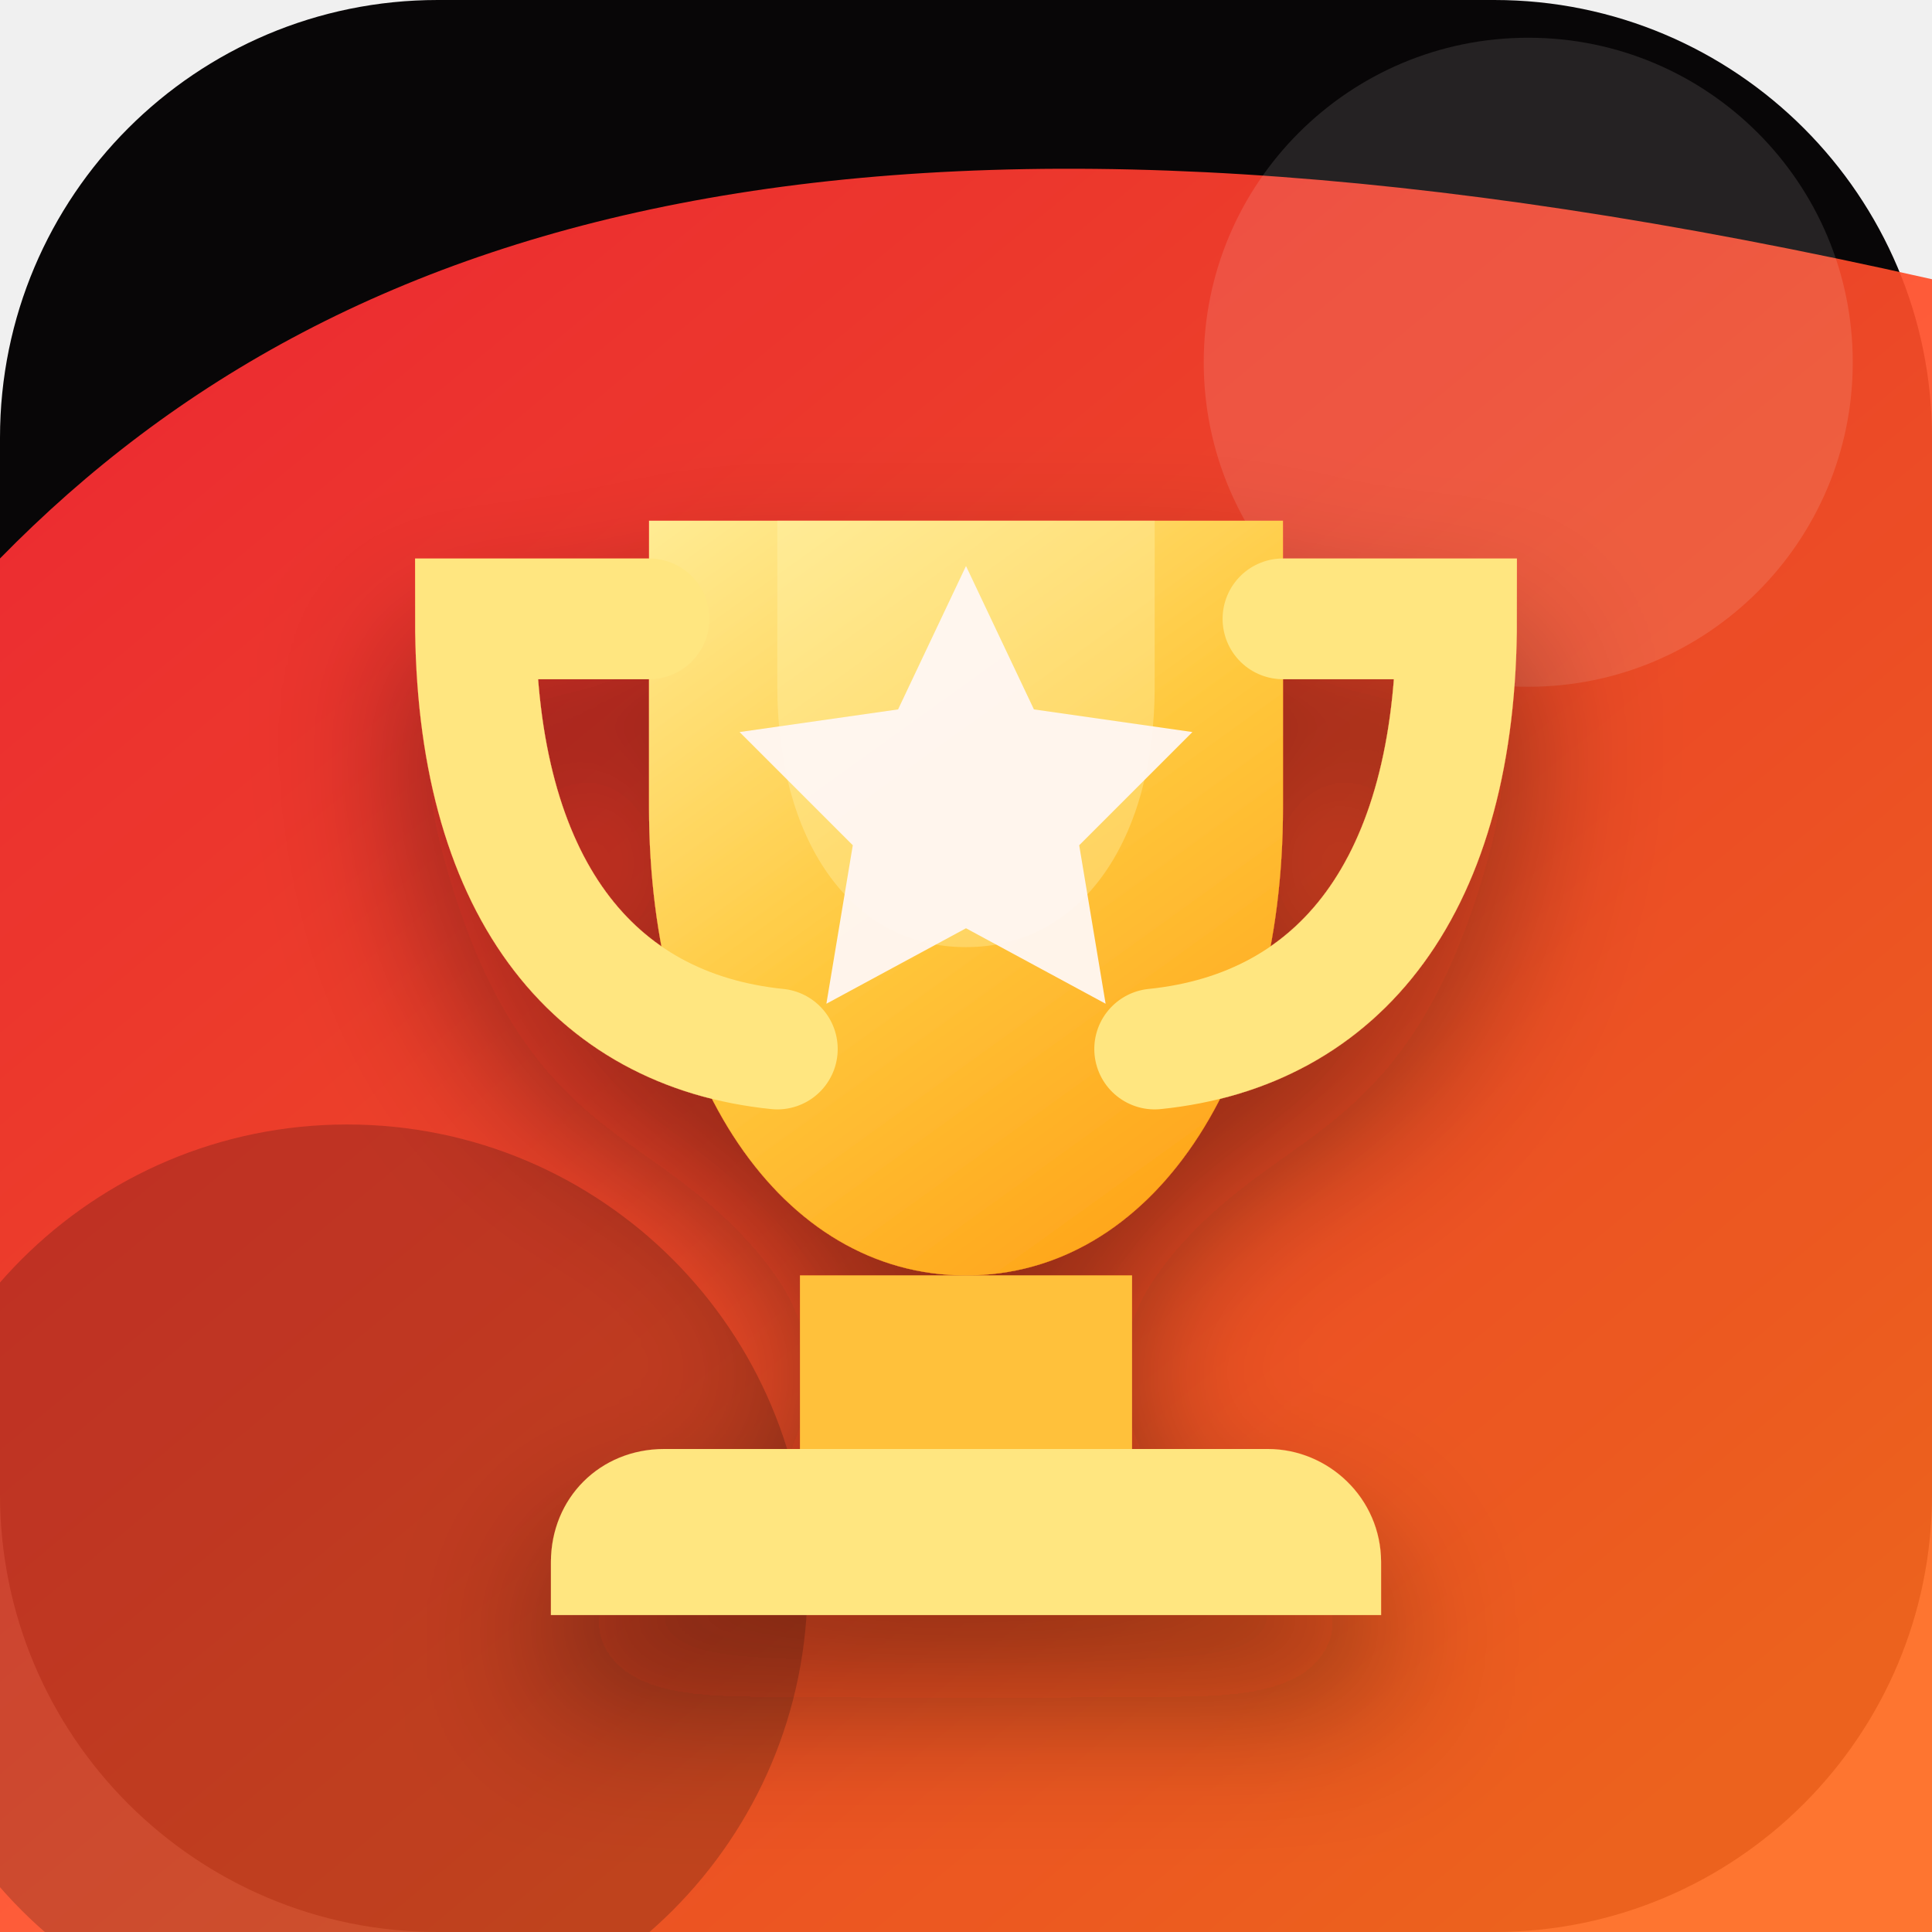
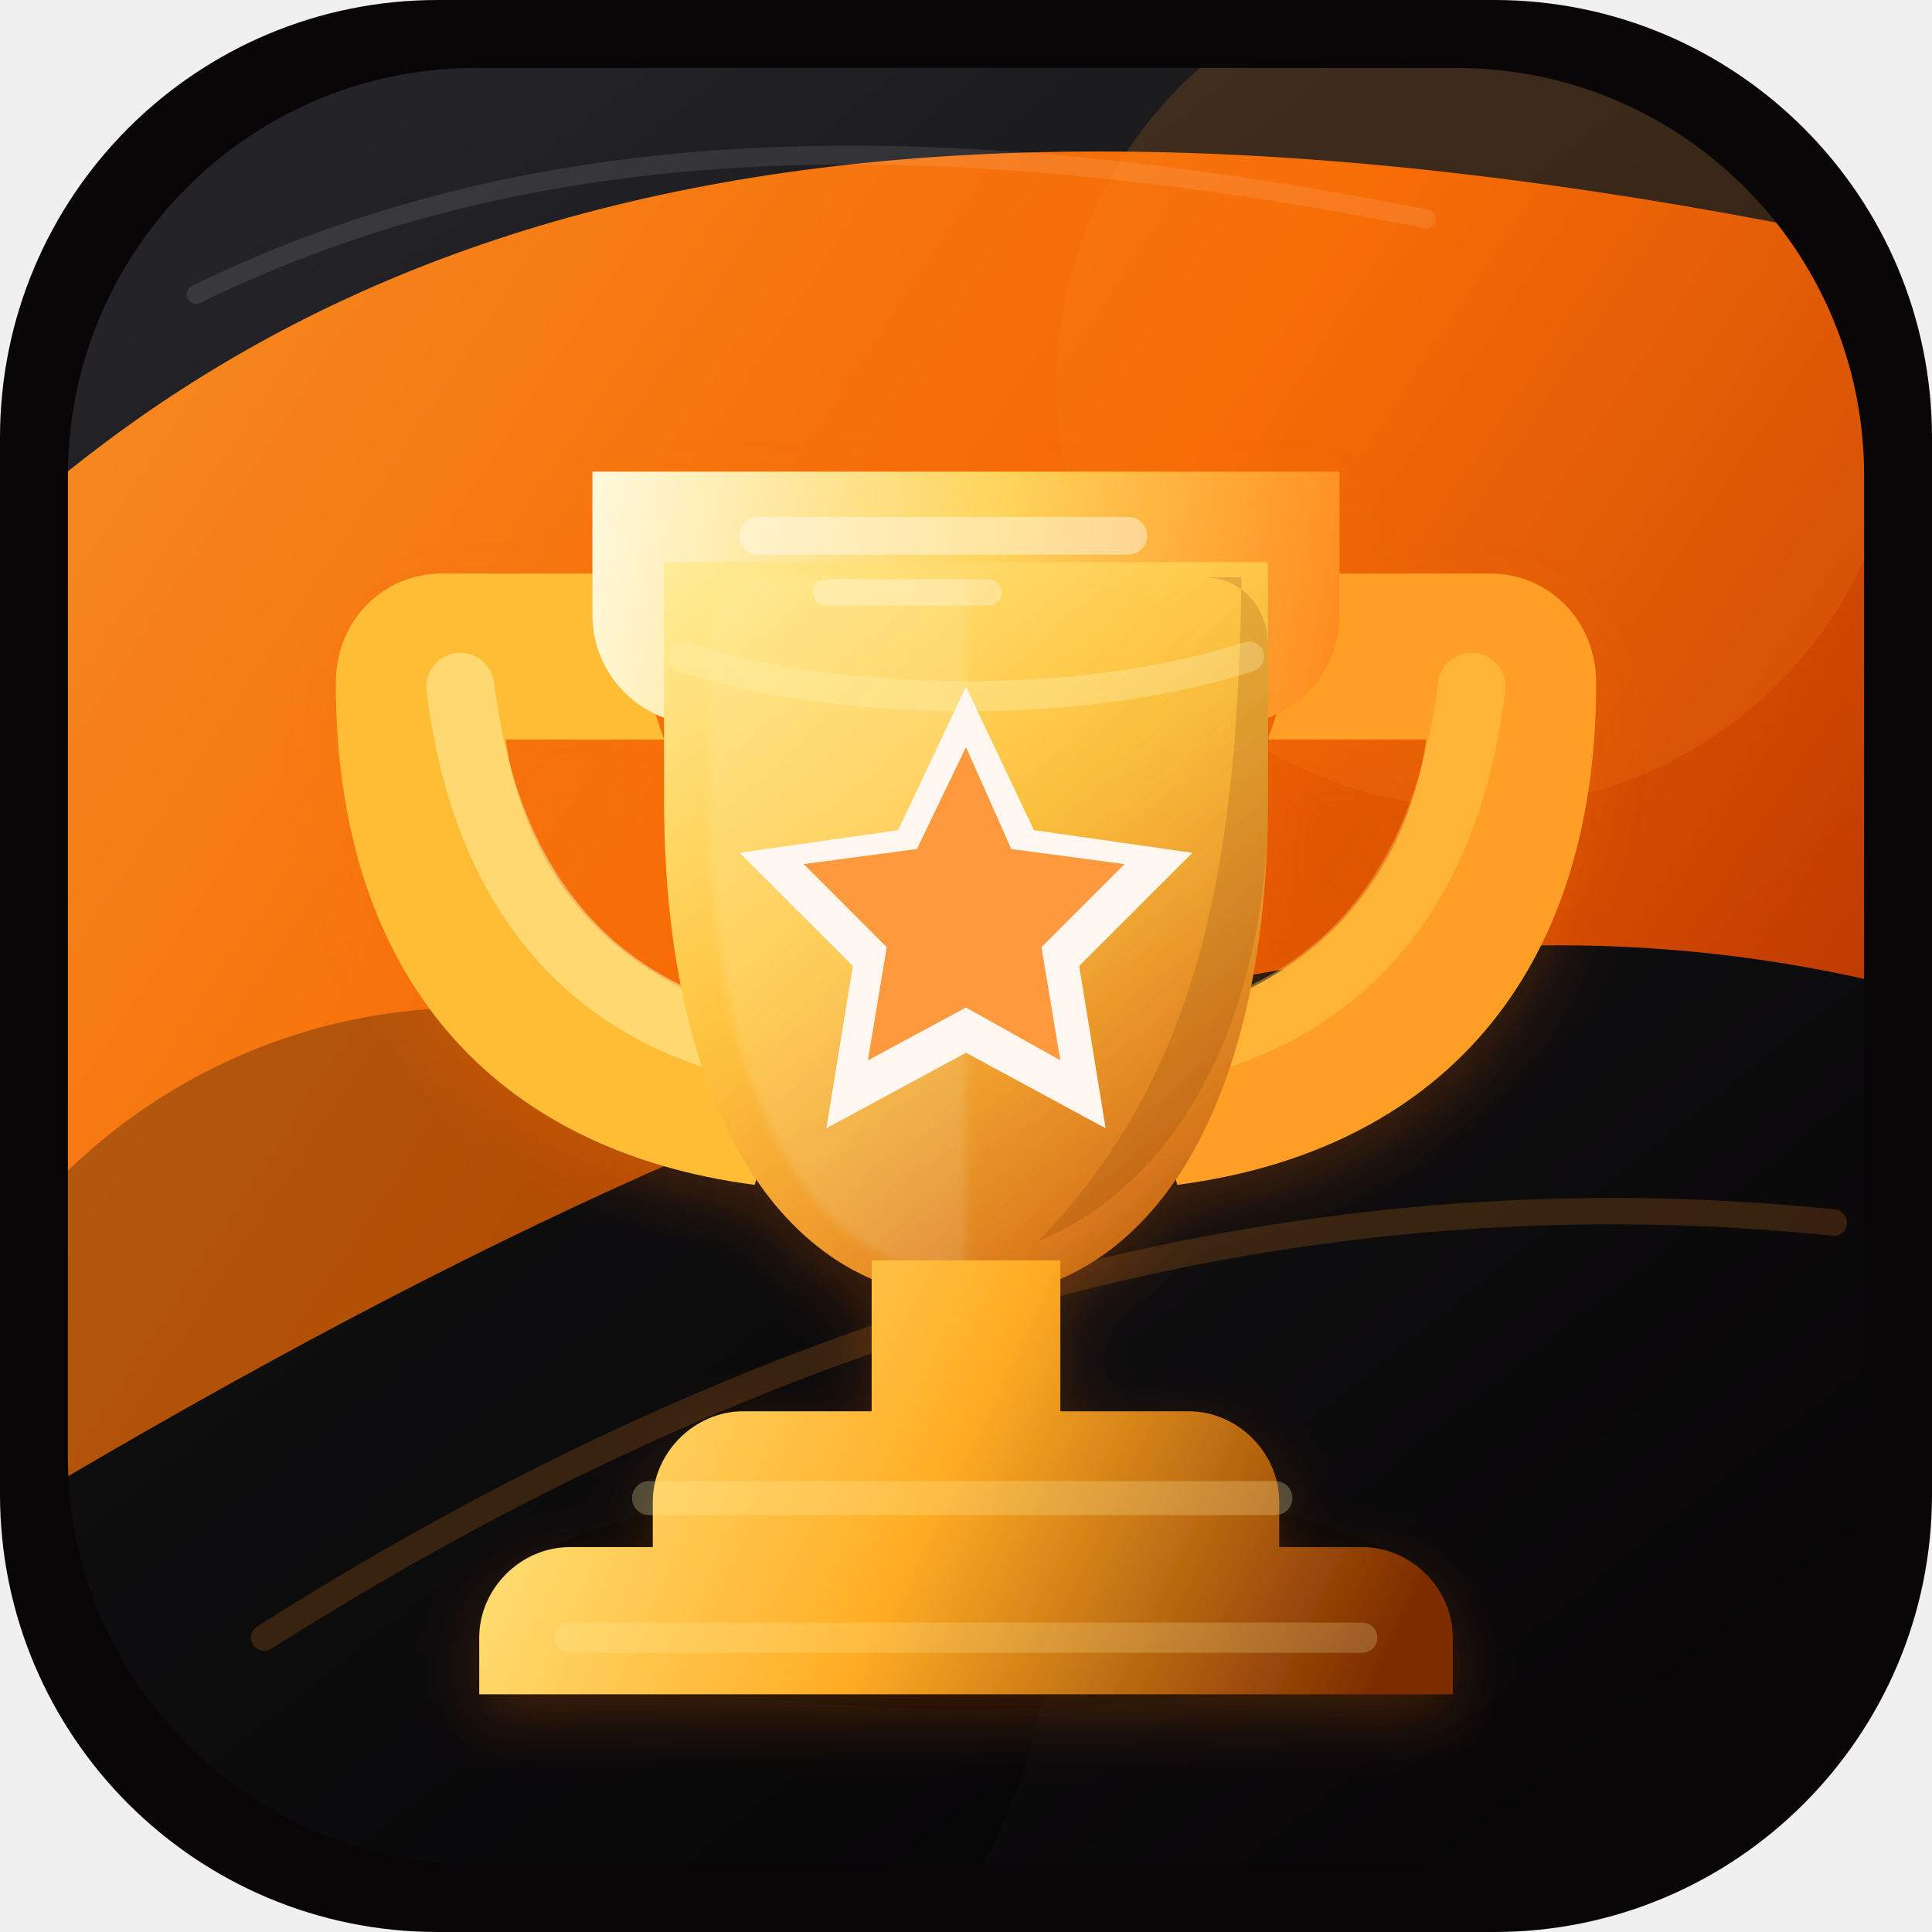
<svg xmlns="http://www.w3.org/2000/svg" viewBox="0 0 512 512" role="img" aria-label="🏆 Спорт">
  <defs>
-     <linearGradient id="bg" x1="72" y1="36" x2="440" y2="480" gradientUnits="userSpaceOnUse">
-       <stop stop-color="#ff2d35" />
-       <stop offset="1" stop-color="#ff6a1f" />
+     <radialGradient id="bgGlow" cx="34%" cy="18%" r="86%">
+       <stop offset="0" stop-color="#ff9b36" />
+       <stop offset="0.34" stop-color="#ff6a00" />
+       <stop offset="0.74" stop-color="#171719" />
+       <stop offset="1" stop-color="#080607" />
+     </radialGradient>
+     <linearGradient id="bgPanel" x1="88" y1="40" x2="430" y2="470" gradientUnits="userSpaceOnUse">
+       <stop stop-color="#242428" />
+       <stop offset="0.46" stop-color="#121214" />
+       <stop offset="1" stop-color="#080607" />
    </linearGradient>
-     <linearGradient id="cup" x1="160" y1="110" x2="360" y2="388" gradientUnits="userSpaceOnUse">
-       <stop stop-color="#fff4a8" />
-       <stop offset="0.45" stop-color="#ffc83d" />
-       <stop offset="1" stop-color="#ff8a00" />
+     <linearGradient id="orangeRibbon" x1="38" y1="105" x2="474" y2="392" gradientUnits="userSpaceOnUse">
+       <stop stop-color="#ff8a1f" />
+       <stop offset="0.46" stop-color="#ff6a00" />
+       <stop offset="1" stop-color="#b93300" />
    </linearGradient>
-     <filter id="shadow" x="-25%" y="-25%" width="150%" height="150%">
-       <feDropShadow dx="0" dy="22" stdDeviation="20" flood-color="#190507" flood-opacity="0.42" />
+     <linearGradient id="cupGold" x1="154" y1="104" x2="350" y2="376" gradientUnits="userSpaceOnUse">
+       <stop stop-color="#fff9cf" />
+       <stop offset="0.17" stop-color="#ffe680" />
+       <stop offset="0.48" stop-color="#ffc13a" />
+       <stop offset="0.76" stop-color="#ff8a1f" />
+       <stop offset="1" stop-color="#a93f00" />
+     </linearGradient>
+     <linearGradient id="cupSide" x1="158" y1="140" x2="340" y2="328" gradientUnits="userSpaceOnUse">
+       <stop stop-color="#fff6b6" stop-opacity="0.72" />
+       <stop offset="0.42" stop-color="#ffd45a" stop-opacity="0.12" />
+       <stop offset="1" stop-color="#733000" stop-opacity="0.46" />
+     </linearGradient>
+     <linearGradient id="rim" x1="153" y1="118" x2="360" y2="156" gradientUnits="userSpaceOnUse">
+       <stop stop-color="#fffbe3" />
+       <stop offset="0.54" stop-color="#ffd45a" />
+       <stop offset="1" stop-color="#ff8a1f" />
+     </linearGradient>
+     <linearGradient id="base" x1="143" y1="340" x2="366" y2="444" gradientUnits="userSpaceOnUse">
+       <stop stop-color="#ffe680" />
+       <stop offset="0.48" stop-color="#ffad24" />
+       <stop offset="1" stop-color="#7c2d00" />
+     </linearGradient>
+     <filter id="ambientShadow" x="-28%" y="-28%" width="156%" height="168%">
+       <feDropShadow dx="0" dy="24" stdDeviation="22" flood-color="#000000" flood-opacity="0.52" />
+       <feDropShadow dx="0" dy="6" stdDeviation="8" flood-color="#ff6a00" flood-opacity="0.22" />
    </filter>
+     <filter id="innerSoft" x="-10%" y="-10%" width="120%" height="120%">
+       <feGaussianBlur stdDeviation="1.2" />
+     </filter>
+     <clipPath id="safeSquircle">
+       <rect x="18" y="18" width="476" height="476" rx="108" />
+     </clipPath>
  </defs>
  <rect width="512" height="512" rx="116" fill="#080607" />
-   <path d="M0 148C92 54 238 12 512 74v438H0V148Z" fill="url(#bg)" opacity="0.92" />
-   <circle cx="405" cy="96" r="86" fill="#fff7f3" opacity="0.12" />
-   <circle cx="92" cy="420" r="122" fill="#080607" opacity="0.2" />
-   <g filter="url(#shadow)">
-     <path d="M172 138h168v76c0 72-35 124-84 124s-84-52-84-124v-76Z" fill="url(#cup)" />
-     <path d="M172 164h-46c0 71 31 109 80 114" fill="none" stroke="#ffe680" stroke-width="32" stroke-linecap="round" />
-     <path d="M340 164h46c0 71-31 109-80 114" fill="none" stroke="#ffe680" stroke-width="32" stroke-linecap="round" />
-     <path d="M212 338h88v46h-88z" fill="#ffc13a" />
-     <path d="M176 384h160c16 0 30 13 30 30v14H146v-14c0-17 13-30 30-30Z" fill="#ffe680" />
-     <path d="M206 138h100v44c0 40-19 69-50 69s-50-29-50-69v-44Z" fill="#fff6b6" opacity="0.34" />
-     <path d="M238 188l18-38 18 38 42 6-30 30 7 42-37-20-37 20 7-42-30-30 42-6Z" fill="#fff7f3" opacity="0.95" />
+   <g clip-path="url(#safeSquircle)">
+     <rect x="18" y="18" width="476" height="476" rx="108" fill="url(#bgPanel)" />
+     <path d="M-20 160C92 42 258 8 532 72v198C388 222 232 260-20 414V160Z" fill="url(#orangeRibbon)" opacity="0.96" />
+     <circle cx="392" cy="102" r="112" fill="#ff8a1f" opacity="0.16" />
+     <circle cx="125" cy="421" r="154" fill="#000000" opacity="0.28" />
+     <path d="M52 78C142 34 246 32 378 58" fill="none" stroke="#ffffff" stroke-width="5" stroke-linecap="round" opacity="0.10" />
+     <path d="M70 434C212 344 350 310 486 324" fill="none" stroke="#ff8a1f" stroke-width="7" stroke-linecap="round" opacity="0.18" />
+   </g>
+   <ellipse cx="256" cy="423" rx="122" ry="30" fill="#000000" opacity="0.34" />
+   <g filter="url(#ambientShadow)">
+     <path d="M161 152h-44c-15 0-28 12-28 29 0 78 42 124 111 133l12-42c-45-8-72-36-78-76h42l-15-44Z" fill="#ffbd36" />
+     <path d="M351 152h44c15 0 28 12 28 29 0 78-42 124-111 133l-12-42c45-8 72-36 78-76h-42l15-44Z" fill="#ff9f25" />
+     <path d="M122 182c7 57 37 87 81 96" fill="none" stroke="#fff1a8" stroke-width="18" stroke-linecap="round" opacity="0.52" />
+     <path d="M390 182c-7 57-37 87-81 96" fill="none" stroke="#ffd45a" stroke-width="18" stroke-linecap="round" opacity="0.38" />
+     <path d="M157 125h198v38c0 16-13 29-29 29H186c-16 0-29-13-29-29v-38Z" fill="url(#rim)" />
+     <path d="M176 149h160v63c0 84-33 132-80 132s-80-48-80-132v-63Z" fill="url(#cupGold)" />
+     <path d="M202 153h54v185c-42 0-68-51-68-125v-41c0-10 5-19 14-19Z" fill="#fff8ca" opacity="0.22" filter="url(#innerSoft)" />
+     <path d="M293 153h36c-1 71-9 130-54 176 37-15 61-59 61-117v-41c0-10-7-18-17-18h-26Z" fill="#7c2d00" opacity="0.22" />
+     <path d="M181 174c38 13 104 15 150 0" fill="none" stroke="#fff8c7" stroke-width="8" stroke-linecap="round" opacity="0.35" />
+     <path d="M176 149h160v63c0 84-33 132-80 132s-80-48-80-132v-63Z" fill="url(#cupSide)" />
+     <path d="M231 334h50v48h-50z" fill="url(#base)" />
+     <path d="M197 374h118c13 0 24 11 24 24v18H173v-18c0-13 11-24 24-24Z" fill="url(#base)" />
+     <path d="M151 410h210c13 0 24 11 24 24v15H127v-15c0-13 11-24 24-24Z" fill="url(#base)" />
+     <path d="M172 397h166" fill="none" stroke="#fff1a8" stroke-width="9" stroke-linecap="round" opacity="0.26" />
+     <path d="M151 434h210" fill="none" stroke="#fff1a8" stroke-width="8" stroke-linecap="round" opacity="0.22" />
+     <path d="M256 182l18 38 42 6-30 30 7 43-37-20-37 20 7-43-30-30 42-6 18-38Z" fill="#fff7f0" />
+     <path d="M256 198l12 27 30 4-22 22 5 30-25-14-26 14 5-30-22-22 30-4 13-27Z" fill="#ff8a1f" opacity="0.86" />
+     <path d="M201 142h98" fill="none" stroke="#ffffff" stroke-width="10" stroke-linecap="round" opacity="0.42" />
+     <path d="M219 157h43" fill="none" stroke="#ffffff" stroke-width="7" stroke-linecap="round" opacity="0.30" />
  </g>
</svg>
